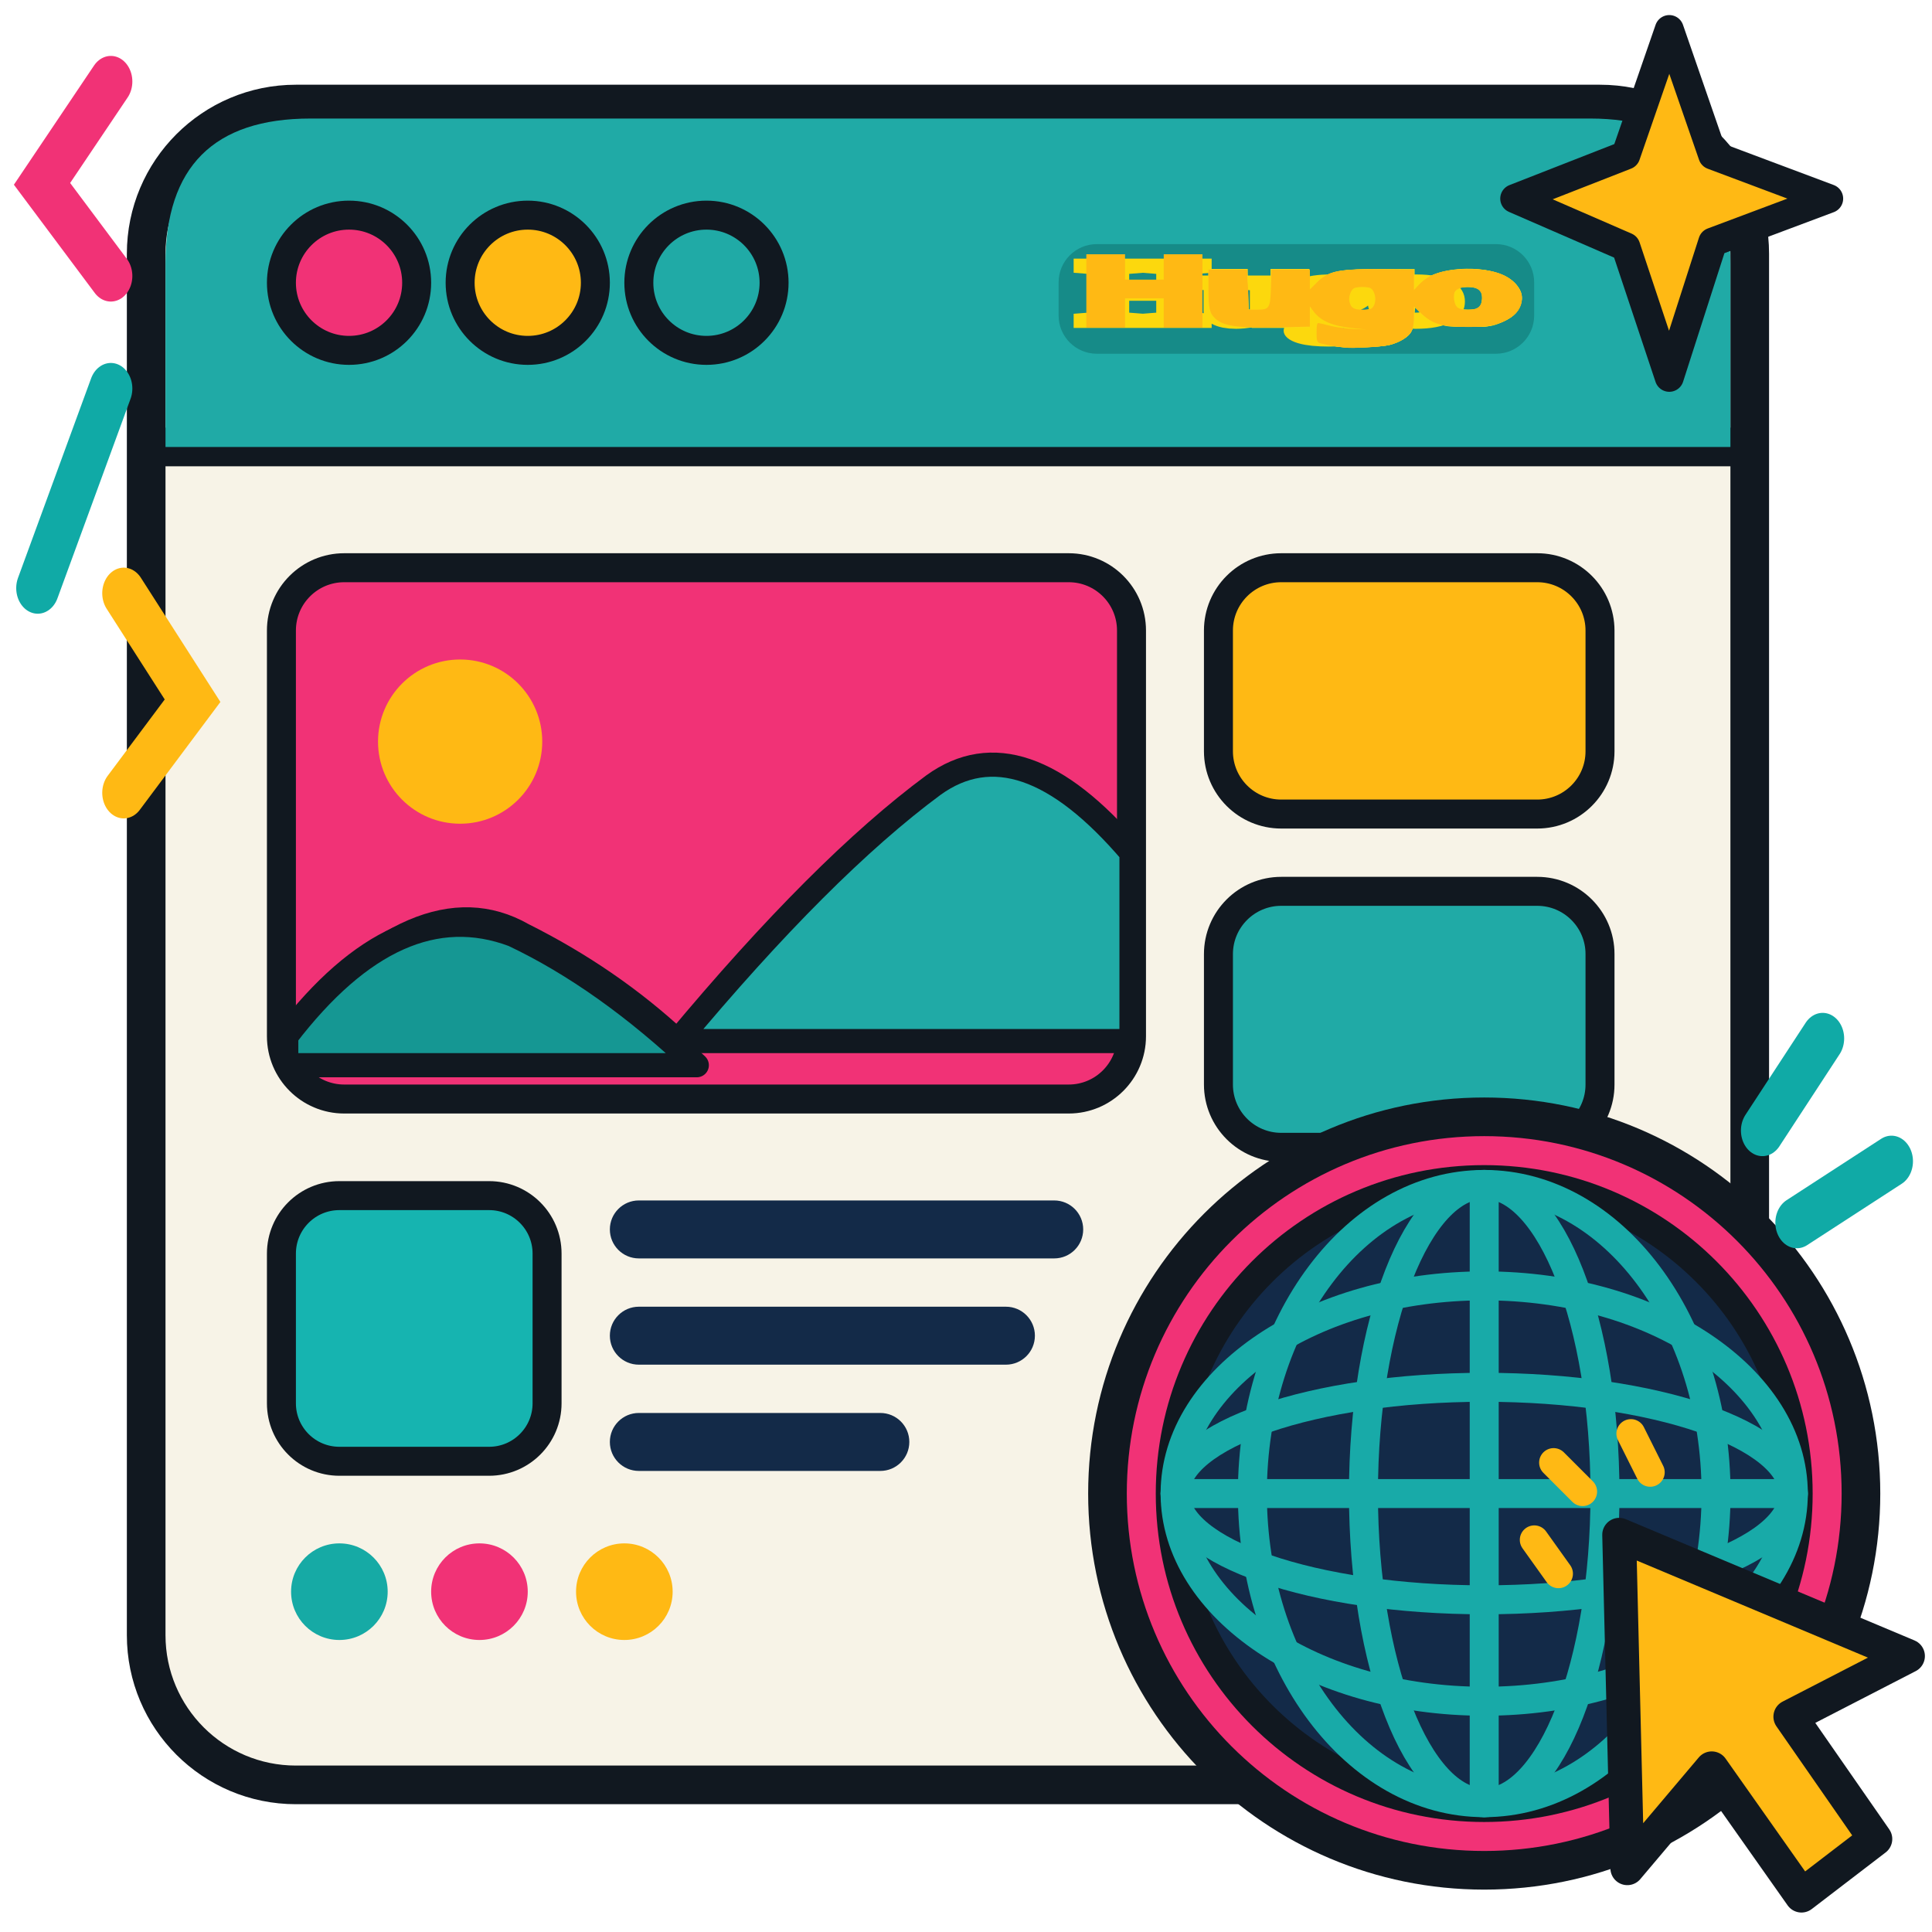
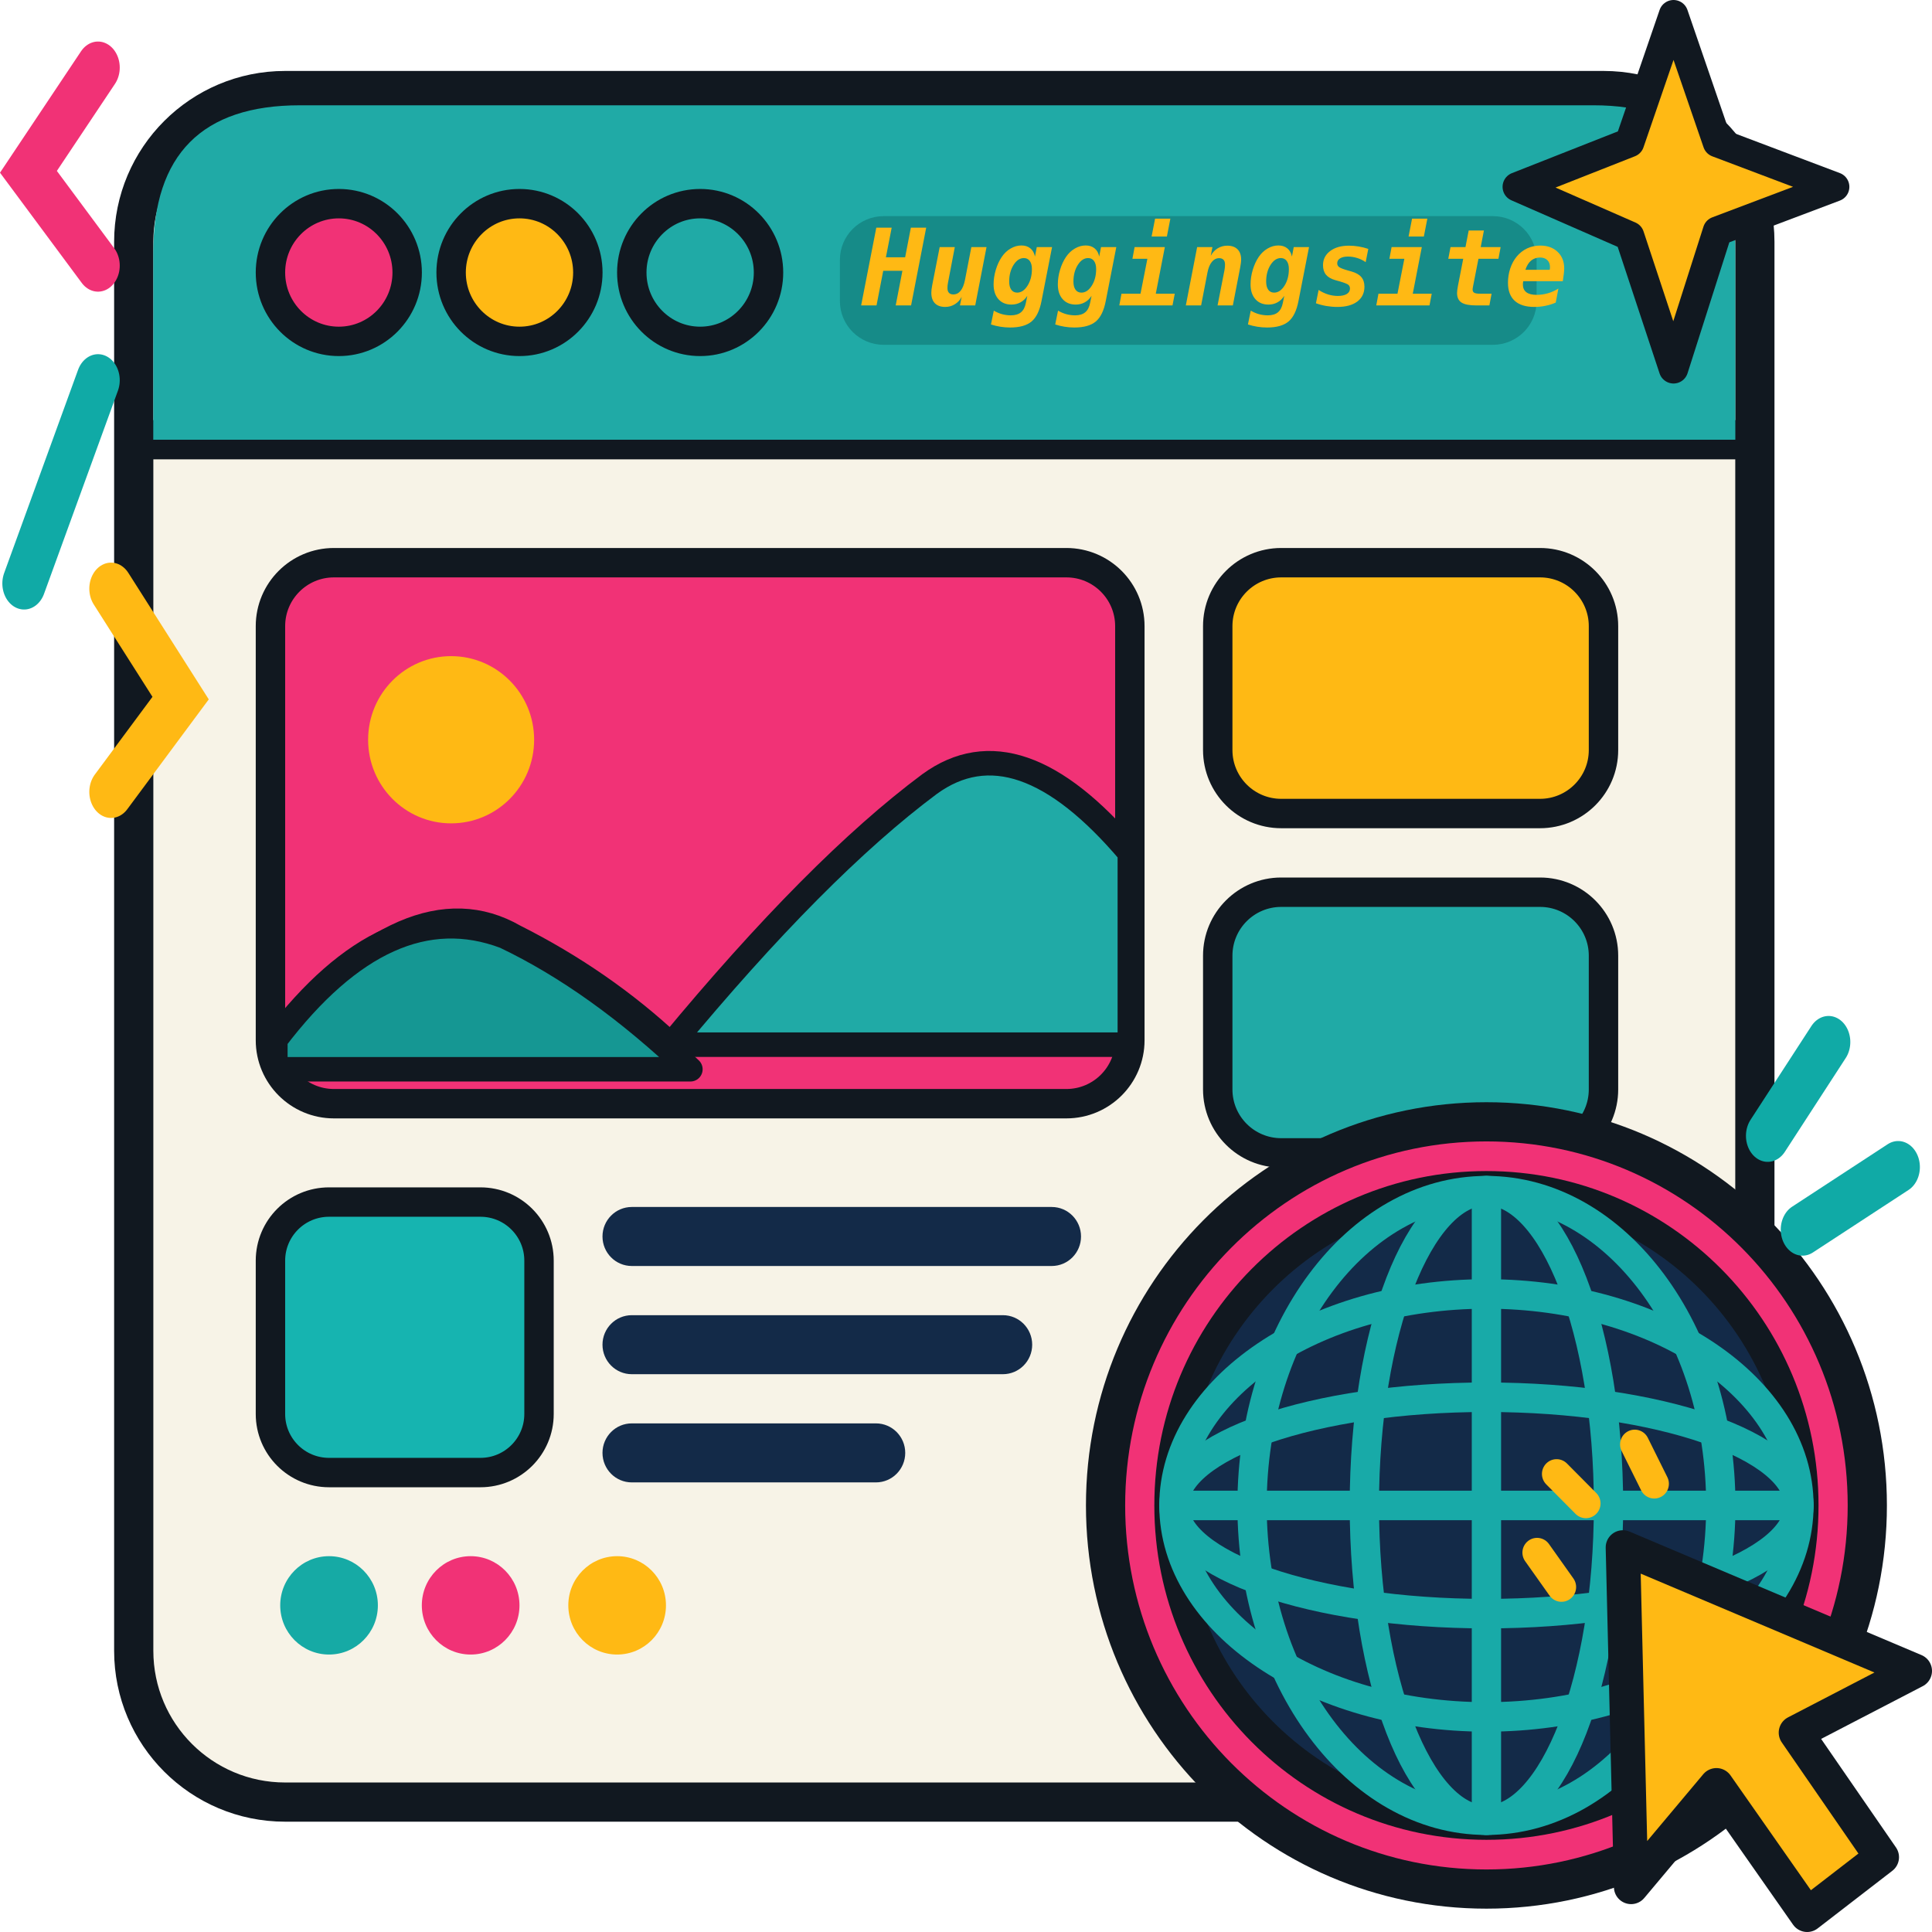
- <svg xmlns="http://www.w3.org/2000/svg" viewBox="0 0 400 400" width="400" height="400" version="1.1" id="svg29">
+ <svg xmlns="http://www.w3.org/2000/svg" viewBox="0 0 440 440" width="440" height="440" version="1.1" id="svg29">
  <defs id="defs29" />
-   <rect width="512" height="512" fill="none" id="rect1" x="0" y="-4" />
-   <rect x="30.265" y="21.541" width="332" height="348" rx="31" fill="#f7f3e7" stroke="#111820" stroke-width="8" id="rect6" />
-   <path d="M 33.265,92.541 H 359.265" fill="none" stroke="#111820" stroke-width="8" id="path7" />
-   <path d="m 34.265,54.541 q 0,-30 30,-30 H 329.265 q 29,0 29,30 V 92.541 H 34.265 Z" fill="#20aaa6" id="path8" />
-   <circle cx="72.265" cy="58.541" fill="#f13276" stroke="#111820" stroke-width="6" id="circle8" r="14" />
-   <circle cx="109.265" cy="58.541" fill="#ffb914" stroke="#111820" stroke-width="6" id="circle9" r="14" />
-   <circle cx="146.265" cy="58.541" fill="#20aaa6" stroke="#111820" stroke-width="6" id="circle10" r="14" />
-   <rect x="219.173" y="50.541" width="98.461" height="22.697" rx="7.912" fill="#168b88" id="rect10" style="stroke-width:1.053" />
-   <rect x="58.265" y="117.541" width="176" height="110" rx="13" fill="#f13276" stroke="#111820" stroke-width="6" id="rect11" />
-   <circle cx="95.265" cy="153.541" fill="#ffb914" id="circle11" r="17" />
-   <path d="m 59.265,214.541 q 28,-33 49,-21 18,9 32,22 30,-36 53,-53 18,-13 41,14 v 39 H 59.265 Z" fill="#20aaa6" stroke="#111820" stroke-width="5" stroke-linejoin="round" id="path11" />
-   <path d="m 59.265,214.541 q 23,-30 47,-21 19,9 38,27 H 59.265 Z" fill="#159793" stroke="#111820" stroke-width="5" stroke-linejoin="round" id="path12" />
-   <rect x="252.265" y="117.541" width="79" height="51" rx="13" fill="#ffb914" stroke="#111820" stroke-width="6" id="rect12" style="fill:#ffb914;fill-opacity:1" />
-   <rect x="252.265" y="184.541" width="79" height="53" rx="13" fill="#20aaa6" stroke="#111820" stroke-width="6" id="rect13" />
-   <g fill="#132a48" id="g16" transform="translate(-70.73502,-53.45926)">
-     <rect x="197" y="302" width="98" height="12" rx="6" id="rect14" />
-     <rect x="197" y="324" width="88" height="12" rx="6" id="rect15" />
-     <rect x="197" y="346" width="62" height="12" rx="6" id="rect16" />
+   <g id="g1" transform="matrix(0.78125,0,0,0.7809365,1.0358262e-6,-9.5667358e-7)">
+     <rect x="38.984" y="26.405" width="472.579" height="499.135" rx="44.126" fill="#f7f3e7" stroke="#111820" stroke-width="11.431" id="rect6" />
+     <path d="m 43.254,128.24 h 464.038" fill="none" stroke="#111820" stroke-width="11.431" id="path7" />
+     <path d="m 44.677,73.736 q 0,-43.029 42.703,-43.029 H 464.589 q 41.279,0 41.279,43.029 V 128.24 H 44.677 Z" fill="#20aaa6" id="path8" style="stroke-width:1.429" />
+     <ellipse cx="98.768" cy="79.474" fill="#f13276" stroke="#111820" stroke-width="8.573" id="circle8" rx="19.928" ry="20.08" />
+     <ellipse cx="151.435" cy="79.474" fill="#ffb914" stroke="#111820" stroke-width="8.573" id="circle9" rx="19.928" ry="20.08" />
+     <ellipse cx="204.102" cy="79.474" fill="#20aaa6" stroke="#111820" stroke-width="8.573" id="circle10" rx="19.928" ry="20.08" />
+     <rect x="244.84" y="63.033" width="203.1" height="37.52" rx="12.75" fill="#168b88" id="rect10" style="stroke-width:1.718" />
+     <rect x="78.84" y="164.097" width="250.524" height="157.772" rx="18.505" fill="#f13276" stroke="#111820" stroke-width="8.573" id="rect11" />
+     <ellipse cx="131.507" cy="215.732" fill="#ffb914" id="circle11" rx="24.198" ry="24.383" style="stroke-width:1.429" />
+     <path d="m 80.263,303.223 q 39.856,-47.332 69.748,-30.12 25.622,12.909 45.55,31.554 42.703,-51.635 75.442,-76.018 25.622,-18.646 58.361,20.08 v 55.938 H 80.263 Z" fill="#20aaa6" stroke="#111820" stroke-width="7.144" stroke-linejoin="round" id="path11" />
+     <path d="m 80.263,303.223 q 32.739,-43.029 66.901,-30.12 27.045,12.909 54.09,38.726 H 80.263 Z" fill="#159793" stroke="#111820" stroke-width="7.144" stroke-linejoin="round" id="path12" />
+     <rect x="354.985" y="164.097" width="112.451" height="73.149" rx="18.505" fill="#ffb914" stroke="#111820" stroke-width="8.573" id="rect12" style="fill:#ffb914;fill-opacity:1" />
+     <rect x="354.985" y="260.195" width="112.451" height="76.018" rx="18.505" fill="#20aaa6" stroke="#111820" stroke-width="8.573" id="rect13" />
+     <g fill="#132a48" id="g16" transform="matrix(1.42343,0,0,1.434295,-104.7827,-81.16749)">
+       <rect x="197" y="302" width="98" height="12" rx="6" id="rect14" />
+       <rect x="197" y="324" width="88" height="12" rx="6" id="rect15" />
+       <rect x="197" y="346" width="62" height="12" rx="6" id="rect16" />
+     </g>
+     <rect x="78.84" y="350.555" width="78.289" height="78.886" rx="17.081" fill="#16b4b0" stroke="#111820" stroke-width="8.573" id="rect17" />
+     <ellipse cx="95.921" cy="468.168" fill="#16aaa5" id="circle17" rx="14.234" ry="14.343" style="stroke-width:1.429" />
+     <ellipse cx="137.2" cy="468.168" fill="#f13276" id="circle18" rx="14.234" ry="14.343" style="stroke-width:1.429" />
+     <ellipse cx="179.903" cy="468.168" fill="#ffb914" id="circle19" rx="14.234" ry="14.343" style="stroke-width:1.429" />
+     <ellipse cx="433.311" cy="439.028" fill="#f13276" stroke="#111820" stroke-width="11.431" id="circle20" rx="111.028" ry="111.875" />
+     <ellipse cx="433.311" cy="439.028" fill="#132a48" stroke="#111820" stroke-width="8.573" id="circle21" rx="92.523" ry="93.229" />
+     <g fill="none" stroke="#18aaa8" stroke-width="6" stroke-linecap="round" id="g25" transform="matrix(1.42343,0,0,1.434295,-111.8622,-55.80377)">
+       <ellipse cx="383" cy="345" rx="25" ry="64" id="ellipse21" />
+       <ellipse cx="383" cy="345" rx="48" ry="64" id="ellipse22" />
+       <ellipse cx="383" cy="345" rx="64" ry="22" id="ellipse23" />
+       <ellipse cx="383" cy="345" rx="64" ry="43" id="ellipse24" />
+       <path d="M 319,345 H 447" id="path24" />
+       <path d="M 383,281 V 409" id="path25" />
+     </g>
+     <g stroke="#ffb914" stroke-width="6" stroke-linecap="round" id="g28" transform="matrix(1.42343,0,0,1.434295,-121.3015,-50.65177)">
+       <path d="m 404,335 6,6" id="path26" />
+       <path d="m 420,329 4,8" id="path27" />
+       <path d="m 400,351 5,7" id="path28" />
+     </g>
+     <path d="M 487.853,4.286 500.664,41.577 534.826,54.486 500.664,67.395 487.853,107.555 475.042,68.829 442.303,54.486 475.042,41.577 Z" fill="#ffb914" stroke="#111820" stroke-width="8.573" stroke-linejoin="round" id="path6" style="fill:#ffb914;fill-opacity:1" />
+     <g fill="none" stroke-linecap="round" stroke-width="10" id="g5" transform="matrix(1.267539,0,0,1.519627,-56.35617,-95.78027)">
+       <path d="M 67,76 51,96 67,114" stroke="#f13276" id="path1" />
+       <path d="M 67,136 50,175" stroke="#10aaa6" id="path2" />
+       <path d="m 70,176 16,21 -16,18" stroke="#ffb914" id="path3" />
+       <path d="m 465,263 -14,18" stroke="#10aaa6" id="path4" />
+       <path d="m 481,287 -22,12" stroke="#10aaa6" id="path5" />
+     </g>
+     <path d="m 473.087,451.273 85.102,36.013 -34.66,17.999 25.043,36.326 -21.768,16.805 -26.445,-37.786 -24.874,29.656 z" fill="#ffb914" stroke="#111820" stroke-width="10.023" stroke-linejoin="round" id="path29" />
+     <text xml:space="preserve" style="font-size:43.125px;font-family:'Amiri Quran';-inkscape-font-specification:'Amiri Quran';writing-mode:lr-tb;direction:ltr;fill:#ffb914;stroke:#ffb914;stroke-width:0" x="324.702" y="76.955" id="text1" transform="scale(0.9997993,1.000201)">
+       <tspan id="tspan1" style="stroke-width:0" x="324.702" y="76.955" />
+     </text>
+     <text xml:space="preserve" style="font-style:italic;font-variant:normal;font-weight:bold;font-stretch:normal;font-size:31.113px;font-family:Consolas;-inkscape-font-specification:'Consolas, Bold Italic';font-variant-ligatures:normal;font-variant-caps:normal;font-variant-numeric:normal;font-variant-east-asian:normal;writing-mode:lr-tb;direction:ltr;fill:#ffb914;stroke:#ffb914;stroke-width:0" x="251.206" y="89.055" id="text4" transform="scale(0.9997993,1.000201)">
+       <tspan id="tspan4" style="font-style:italic;font-variant:normal;font-weight:bold;font-stretch:normal;font-size:31.113px;font-family:Consolas;-inkscape-font-specification:'Consolas, Bold Italic';font-variant-ligatures:normal;font-variant-caps:normal;font-variant-numeric:normal;font-variant-east-asian:normal;stroke-width:0" x="251.206" y="89.055">Huggingsite</tspan>
+     </text>
  </g>
-   <rect x="58.265" y="247.541" width="55" height="55" rx="12" fill="#16b4b0" stroke="#111820" stroke-width="6" id="rect17" />
-   <circle cx="70.265" cy="329.541" fill="#16aaa5" id="circle17" r="10" />
-   <circle cx="99.265" cy="329.541" fill="#f13276" id="circle18" r="10" />
-   <circle cx="129.265" cy="329.541" fill="#ffb914" id="circle19" r="10" />
-   <circle cx="307.291" cy="309.225" fill="#f13276" stroke="#111820" stroke-width="8" id="circle20" r="78" />
-   <circle cx="307.291" cy="309.225" fill="#132a48" stroke="#111820" stroke-width="6" id="circle21" r="65" />
-   <g fill="none" stroke="#18aaa8" stroke-width="6" stroke-linecap="round" id="g25" transform="translate(-75.70858,-35.7755)">
-     <ellipse cx="383" cy="345" rx="25" ry="64" id="ellipse21" />
-     <ellipse cx="383" cy="345" rx="48" ry="64" id="ellipse22" />
-     <ellipse cx="383" cy="345" rx="64" ry="22" id="ellipse23" />
-     <ellipse cx="383" cy="345" rx="64" ry="43" id="ellipse24" />
-     <path d="M 319,345 H 447" id="path24" />
-     <path d="M 383,281 V 409" id="path25" />
-   </g>
-   <g stroke="#ffb914" stroke-width="6" stroke-linecap="round" id="g28" transform="translate(-82.33999,-32.18349)">
-     <path d="m 404,335 6,6" id="path26" />
-     <path d="m 420,329 4,8" id="path27" />
-     <path d="m 400,351 5,7" id="path28" />
-   </g>
-   <path d="m 345.608,6.119 9,26 24,9 -24,9 -9,28 -9,-27 -23,-10 23,-9 z" fill="#ffb914" stroke="#111820" stroke-width="6" stroke-linejoin="round" id="path6" style="fill:#ffb914;fill-opacity:1" />
-   <g fill="none" stroke-linecap="round" stroke-width="10" id="g5" transform="matrix(0.8904823,0,0,1.059494,-36.71401,-63.64738)">
-     <path d="M 67,76 51,96 67,114" stroke="#f13276" id="path1" />
-     <path d="M 67,136 50,175" stroke="#10aaa6" id="path2" />
-     <path d="m 70,176 16,21 -16,18" stroke="#ffb914" id="path3" />
-     <path d="m 465,263 -14,18" stroke="#10aaa6" id="path4" />
-     <path d="m 481,287 -22,12" stroke="#10aaa6" id="path5" />
-   </g>
-   <path d="m 335.235,317.761 59.787,25.109 -24.349,12.549 17.594,25.326 -15.293,11.717 -18.578,-26.345 -17.474,20.676 z" fill="#ffb914" stroke="#111820" stroke-width="7.015" stroke-linejoin="round" id="path29" />
-   <text xml:space="preserve" style="font-size:25.056px;writing-mode:lr-tb;direction:ltr;fill:#ffb914;fill-opacity:1;stroke:#fcd80d;stroke-width:3.725" x="159.579" y="93.399" id="text29" transform="scale(1.40303,0.7127433)">
-     <tspan id="tspan29" x="159.579" y="93.399" style="font-size:25.056px;fill:#ffb914;fill-opacity:1;stroke-width:3.725">Hugo</tspan>
-   </text>
-   <path style="fill:#fcd814;fill-opacity:1;stroke:#ffb914;stroke-width:0;stroke-dasharray:none;stroke-opacity:1" d="m 275.618,71.583 c -1.064,-0.211 -2.152,-0.393 -2.418,-0.405 -0.418,-0.019 -0.484,-0.319 -0.484,-2.214 v -2.192 l 2.418,0.674 c 2.788,0.777 8.152,1.227 8.472,0.71 0.141,-0.228 -0.495,-0.316 -2.294,-0.316 -1.369,0 -3.148,-0.138 -3.954,-0.306 -2.179,-0.456 -4.476,-1.772 -5.384,-3.086 l -0.777,-1.124 -0.08,2.246 -0.08,2.246 -7.242,-0.005 c -9.085,-0.006 -10.972,-0.372 -12.734,-2.466 -0.717,-0.852 -0.726,-0.916 -0.726,-5.262 v -4.4 h 3.999 3.999 l 0.076,4.214 0.076,4.214 1.714,0.082 c 1.426,0.068 1.809,-0.013 2.28,-0.484 0.514,-0.514 0.565,-0.906 0.565,-4.296 v -3.73 h 4.006 4.006 v 2.21 c 0,1.216 0.093,2.206 0.207,2.2 0.114,-0.006 0.458,-0.41 0.764,-0.898 0.306,-0.488 1.144,-1.281 1.862,-1.763 2.134,-1.431 4.079,-1.709 12.019,-1.72 l 6.977,-0.01 0.002,2.27 0.002,2.27 0.545,-0.827 c 1.457,-2.211 4.547,-3.428 9.283,-3.657 7.336,-0.355 12.273,2.066 12.273,6.017 0,2.378 -1.559,4.062 -4.909,5.304 -1.362,0.505 -2.204,0.589 -6.005,0.603 -3.951,0.014 -4.61,-0.052 -6.202,-0.625 -2.111,-0.759 -3.652,-1.804 -4.346,-2.947 l -0.504,-0.829 -0.165,2.211 c -0.091,1.217 -0.374,2.615 -0.63,3.11 -0.558,1.08 -2.041,2.064 -4.068,2.699 -2.051,0.643 -9.839,0.818 -12.545,0.282 z m 8.582,-7.727 c 0.419,-0.307 0.536,-0.727 0.536,-1.924 0,-2.075 -0.445,-2.497 -2.649,-2.509 -1.44,-0.008 -1.757,0.084 -2.21,0.643 -0.728,0.898 -0.71,2.78 0.035,3.578 0.454,0.487 0.873,0.605 2.158,0.605 0.941,0 1.814,-0.161 2.131,-0.392 z m 22.264,-0.414 c 0.678,-0.837 0.672,-2.532 -0.013,-3.377 -0.789,-0.975 -4.233,-0.975 -5.022,0 -0.789,0.974 -0.703,2.652 0.181,3.536 0.648,0.648 0.866,0.699 2.524,0.594 1.479,-0.094 1.91,-0.233 2.33,-0.752 z" id="path30" />
-   <path style="fill:#ffb914;fill-opacity:1;stroke:#fcd80d;stroke-width:0;stroke-dasharray:none" d="m 224.915,60.242 v -7.598 h 4.006 4.006 v 2.625 2.625 h 4.006 4.006 v -2.625 -2.625 h 4.006 4.006 v 7.598 7.598 h -4.006 -4.006 v -3.039 -3.039 h -4.006 -4.006 v 3.039 3.039 h -4.006 -4.006 z" id="path31" />
-   <path style="fill:#fcd814;fill-opacity:1;stroke:#ffb914;stroke-width:0;stroke-dasharray:none;stroke-opacity:1" d="m 278.795,71.922 c -1.82,-0.082 -5.124,-0.628 -5.733,-0.947 -0.39,-0.204 -0.484,-0.625 -0.484,-2.178 0,-1.058 0.093,-1.922 0.207,-1.92 0.114,0.003 1.14,0.259 2.28,0.57 1.372,0.374 3.193,0.599 5.388,0.667 l 3.316,0.102 -2.833,-0.238 c -1.558,-0.131 -3.548,-0.441 -4.421,-0.689 -1.923,-0.547 -3.97,-1.872 -4.666,-3.022 l -0.513,-0.848 -0.08,2.116 -0.08,2.116 -5.308,0.107 c -9.148,0.184 -12.569,-0.247 -14.251,-1.795 -1.19,-1.096 -1.419,-2.104 -1.419,-6.264 v -3.877 h 4.006 4.006 l 0.03,2.28 c 0.016,1.254 0.062,2.653 0.102,3.108 0.04,0.456 0.089,1.295 0.109,1.865 l 0.036,1.036 1.727,-0.004 c 0.95,-0.002 1.875,-0.098 2.055,-0.213 0.655,-0.416 0.915,-1.815 0.915,-4.913 v -3.16 h 4.006 4.006 l 0.002,2.141 0.002,2.141 1.086,-1.267 c 2.308,-2.692 5.001,-3.234 15.282,-3.073 l 5.181,0.081 v 2.061 c 0,1.133 0.093,2.059 0.207,2.057 0.114,-0.002 0.469,-0.407 0.788,-0.901 2.49,-3.847 14.499,-4.631 18.924,-1.235 2.416,1.854 2.992,3.633 1.903,5.882 -0.756,1.561 -2.346,2.66 -5.028,3.477 -1.619,0.493 -2.415,0.552 -6.217,0.458 -5.298,-0.13 -6.877,-0.611 -9.028,-2.744 -0.744,-0.738 -1.381,-1.342 -1.416,-1.342 -0.035,0 -0.118,1.036 -0.185,2.302 -0.095,1.803 -0.253,2.488 -0.732,3.16 -0.749,1.051 -2.982,2.179 -5.019,2.534 -1.612,0.281 -5.849,0.472 -8.151,0.368 z m 4.47,-7.809 c 0.991,-0.006 1.47,-0.735 1.47,-2.234 0,-1.842 -0.624,-2.467 -2.464,-2.467 -1.77,0 -2.165,0.173 -2.682,1.172 -0.986,1.907 0.49,4.038 2.521,3.641 0.304,-0.06 0.824,-0.11 1.155,-0.112 z m 23.022,-0.556 c 0.389,-0.389 0.553,-0.921 0.553,-1.796 0,-1.839 -0.629,-2.349 -2.901,-2.349 -2.272,0 -2.901,0.509 -2.901,2.349 0,1.839 0.629,2.349 2.901,2.349 1.428,0 1.909,-0.113 2.349,-0.553 z" id="path32" />
-   <path style="fill:#fcd814;fill-opacity:1;stroke:#ffb914;stroke-width:0;stroke-dasharray:none;stroke-opacity:1" d="m 278.381,71.96 c -2.031,-0.219 -4.855,-0.742 -5.319,-0.984 -0.39,-0.204 -0.484,-0.625 -0.484,-2.178 0,-1.058 0.093,-1.922 0.207,-1.92 0.114,0.003 1.14,0.256 2.28,0.563 1.339,0.361 3.245,0.597 5.388,0.668 l 3.316,0.11 -2.911,-0.232 c -1.601,-0.127 -3.466,-0.377 -4.145,-0.554 -1.79,-0.468 -4.081,-1.93 -4.776,-3.046 l -0.602,-0.967 -0.08,2.107 -0.08,2.107 -5.722,0.131 c -8.915,0.204 -12.108,-0.212 -13.836,-1.802 -1.19,-1.096 -1.419,-2.104 -1.419,-6.264 v -3.877 h 3.98 3.98 l 0.2,4.145 0.2,4.145 1.692,-0.004 c 0.93,-0.002 1.849,-0.104 2.042,-0.227 0.607,-0.385 0.893,-2.015 0.893,-5.086 v -2.972 h 4.006 4.006 v 2.111 2.111 l 1.089,-1.237 c 2.336,-2.653 5.07,-3.212 14.868,-3.036 l 5.595,0.101 v 2.093 2.093 l 1.036,-1.115 c 0.57,-0.613 1.561,-1.38 2.202,-1.705 4.669,-2.364 13.23,-2.06 16.687,0.594 2.41,1.849 2.984,3.63 1.897,5.877 -0.756,1.561 -2.346,2.66 -5.028,3.477 -1.619,0.493 -2.415,0.552 -6.217,0.458 -5.27,-0.13 -6.805,-0.599 -9.119,-2.788 l -1.458,-1.379 -4.3e-4,2.043 c -3e-4,1.394 -0.154,2.349 -0.484,3.004 -0.586,1.165 -2.416,2.332 -4.496,2.867 -1.537,0.395 -7.592,0.762 -9.388,0.568 z m 5.872,-8.344 c 0.708,-0.614 0.664,-2.917 -0.069,-3.65 -0.612,-0.612 -2.93,-0.779 -3.864,-0.278 -1.127,0.603 -1.329,3.066 -0.325,3.963 0.868,0.775 3.349,0.755 4.258,-0.035 z m 22.036,-0.058 c 0.562,-0.562 0.774,-2.556 0.341,-3.205 -0.407,-0.609 -1.444,-0.939 -2.948,-0.939 -1.991,0 -2.643,0.579 -2.643,2.349 0,1.839 0.629,2.349 2.901,2.349 1.428,0 1.909,-0.113 2.349,-0.553 z" id="path33" />
-   <path style="fill:#ffb914;fill-opacity:1;stroke:#ffb914;stroke-width:0;stroke-dasharray:none;stroke-opacity:1" d="m 278.381,71.963 c -2.091,-0.233 -4.86,-0.748 -5.319,-0.988 -0.39,-0.204 -0.484,-0.625 -0.484,-2.178 0,-1.359 0.102,-1.923 0.345,-1.918 0.19,0.004 1.274,0.253 2.409,0.555 1.135,0.302 3.311,0.603 4.835,0.669 l 2.772,0.121 -2.597,-0.254 c -4.436,-0.433 -6.899,-1.475 -8.448,-3.575 l -0.698,-0.946 v 2.087 2.087 l -6.01,0.146 c -8.713,0.211 -11.827,-0.204 -13.571,-1.808 -1.19,-1.096 -1.419,-2.104 -1.419,-6.264 v -3.877 h 4.006 4.006 l 0.042,1.451 c 0.023,0.798 0.071,1.575 0.106,1.727 0.035,0.152 0.079,1.364 0.096,2.694 l 0.032,2.418 h 1.753 c 2.603,0 2.759,-0.254 2.898,-4.716 l 0.111,-3.574 h 3.974 3.974 v 2.054 2.054 l 1.459,-1.459 c 2.453,-2.453 4.718,-2.874 14.497,-2.699 l 5.595,0.1 v 2.093 2.093 l 1.036,-1.115 c 2.087,-2.245 5.184,-3.228 10.154,-3.222 4.788,0.006 7.815,0.911 9.723,2.908 2.22,2.324 1.818,5.399 -0.935,7.146 -2.347,1.489 -4.343,1.928 -8.748,1.924 -5.497,-0.005 -7.449,-0.592 -9.918,-2.986 l -1.312,-1.272 -4.3e-4,2.062 c -3e-4,1.412 -0.153,2.365 -0.484,3.023 -0.592,1.178 -2.421,2.333 -4.567,2.885 -1.59,0.409 -7.475,0.759 -9.317,0.553 z m 5.925,-8.467 c 0.841,-1.2 0.362,-3.612 -0.778,-3.918 -0.925,-0.248 -2.647,-0.192 -3.202,0.105 -0.657,0.352 -1.157,1.808 -0.938,2.733 0.323,1.363 0.86,1.694 2.75,1.694 1.482,0 1.801,-0.09 2.168,-0.614 z m 21.895,0.013 c 0.947,-0.889 0.9,-2.746 -0.088,-3.524 -1.184,-0.932 -4.145,-0.708 -4.863,0.367 -0.43,0.644 -0.218,2.541 0.352,3.153 0.814,0.873 3.671,0.876 4.6,0.004 z" id="path34" />
</svg>
